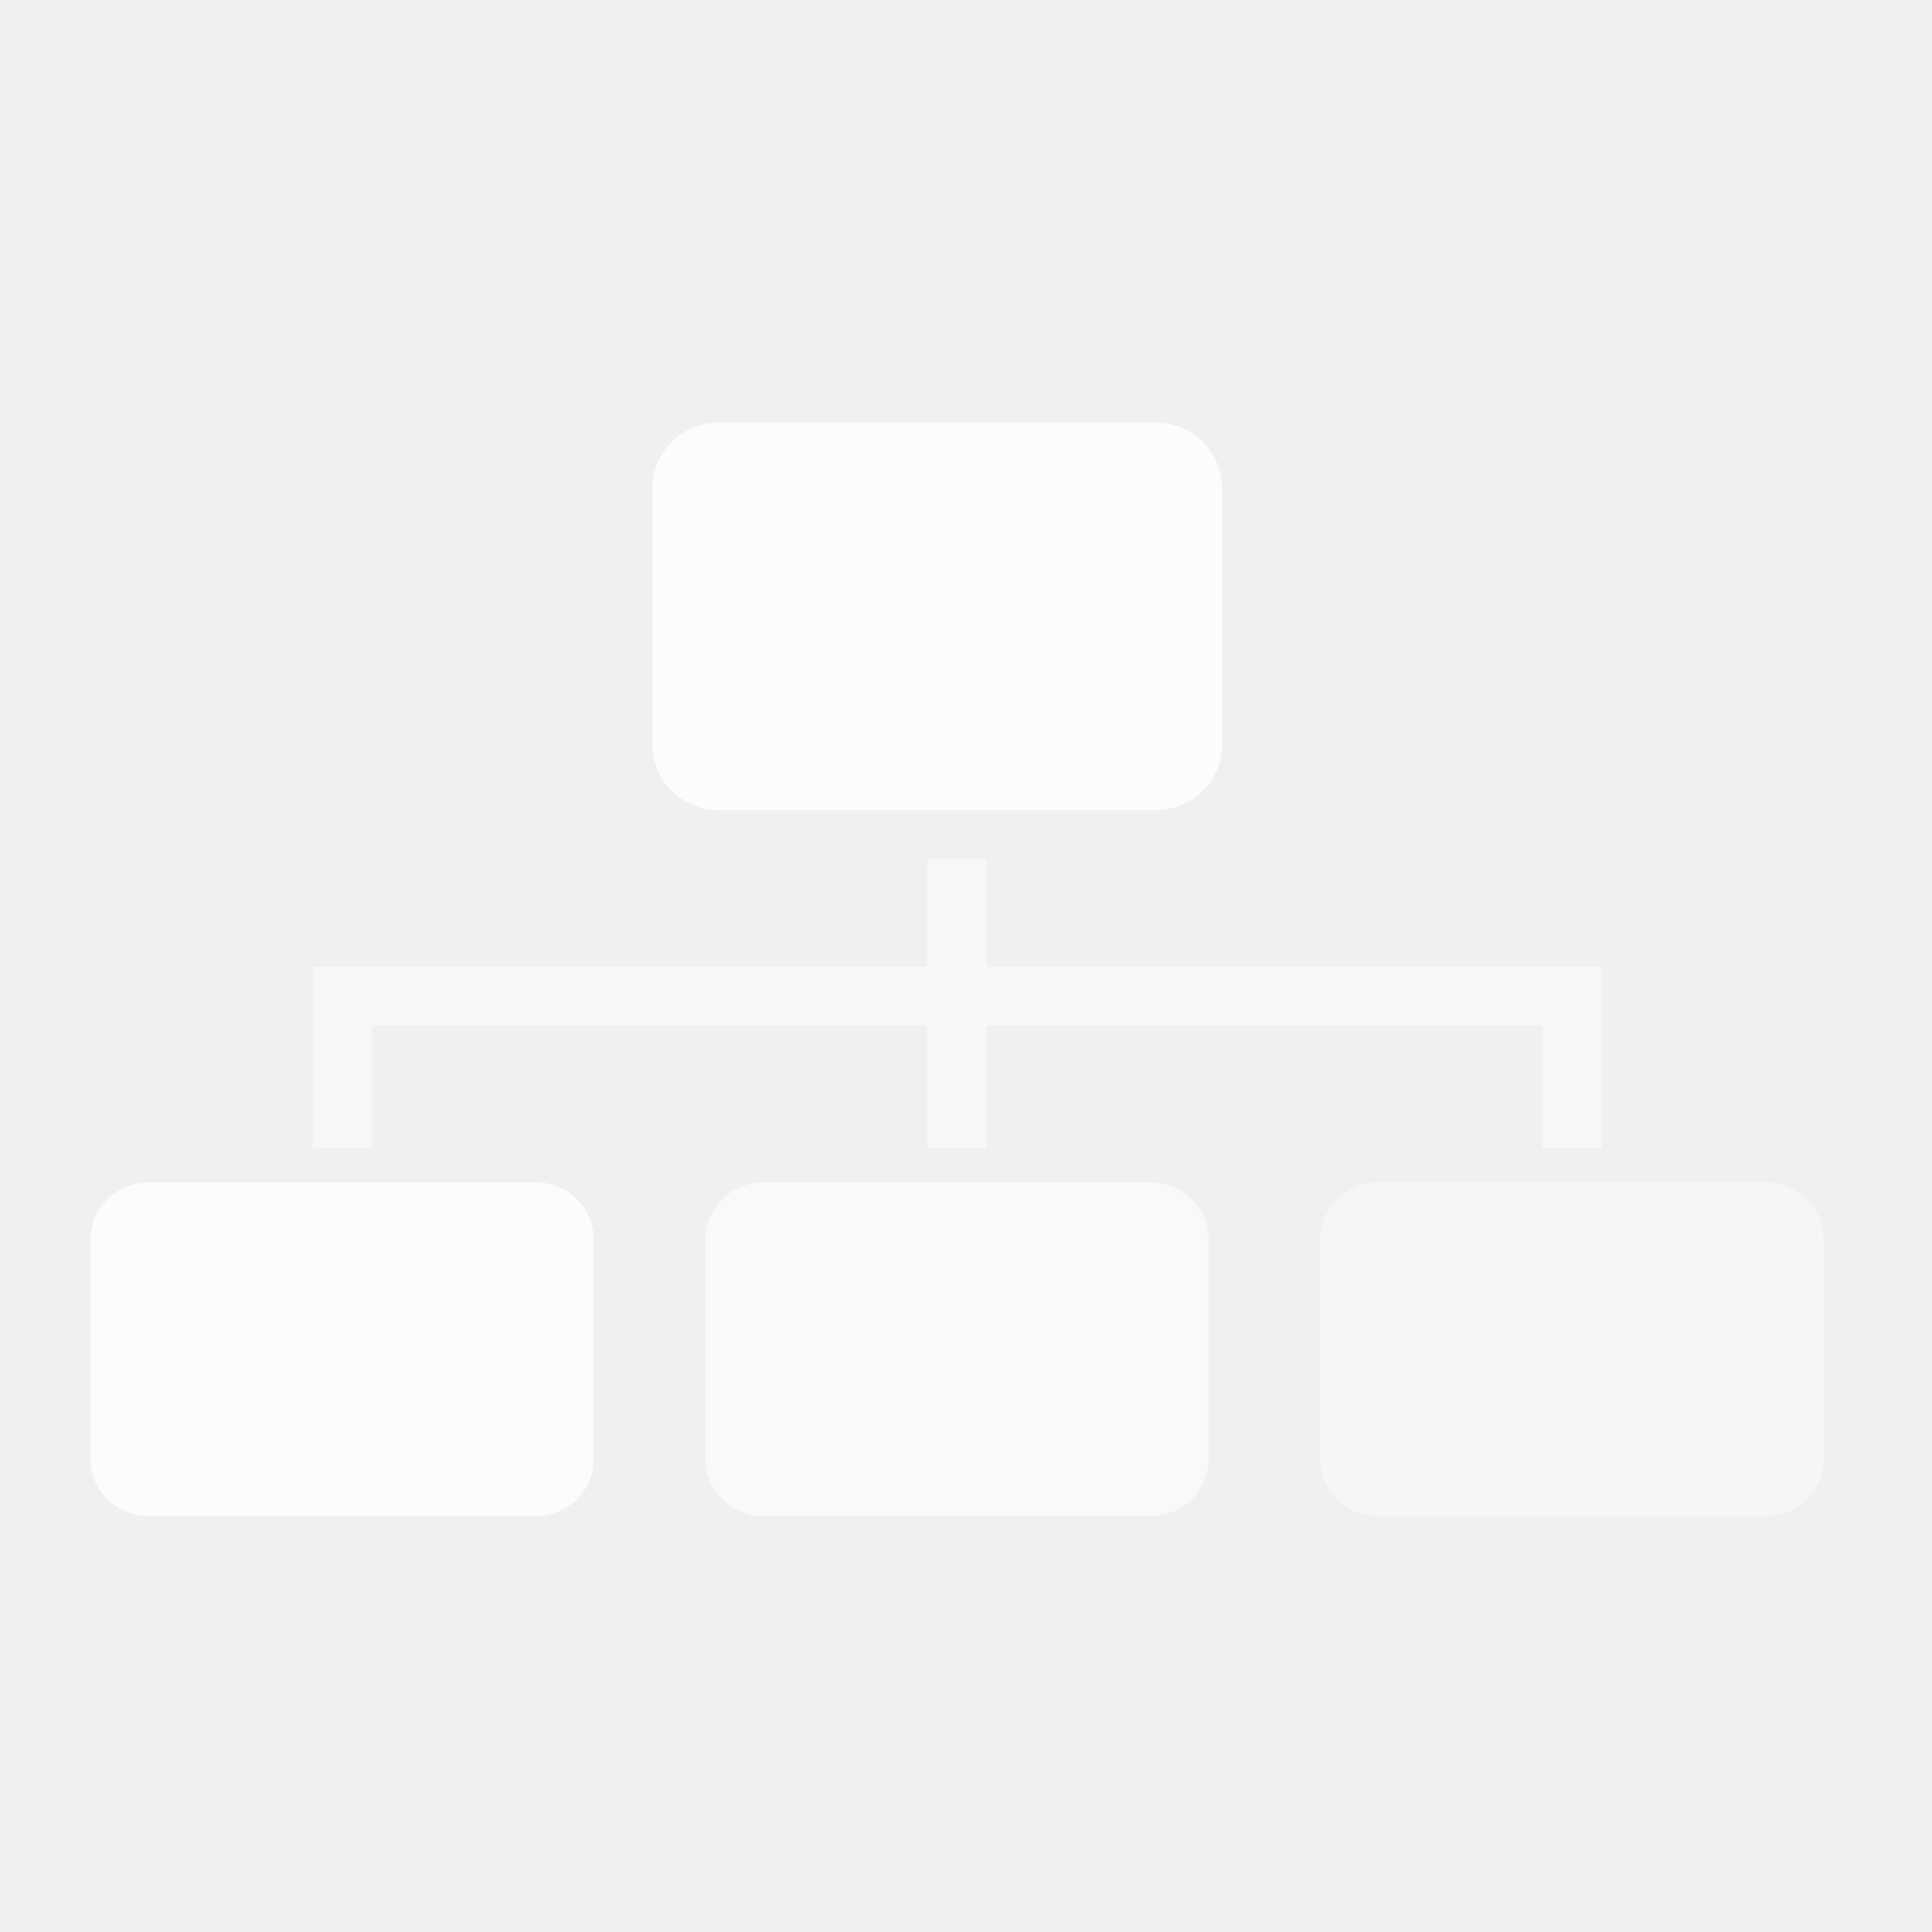
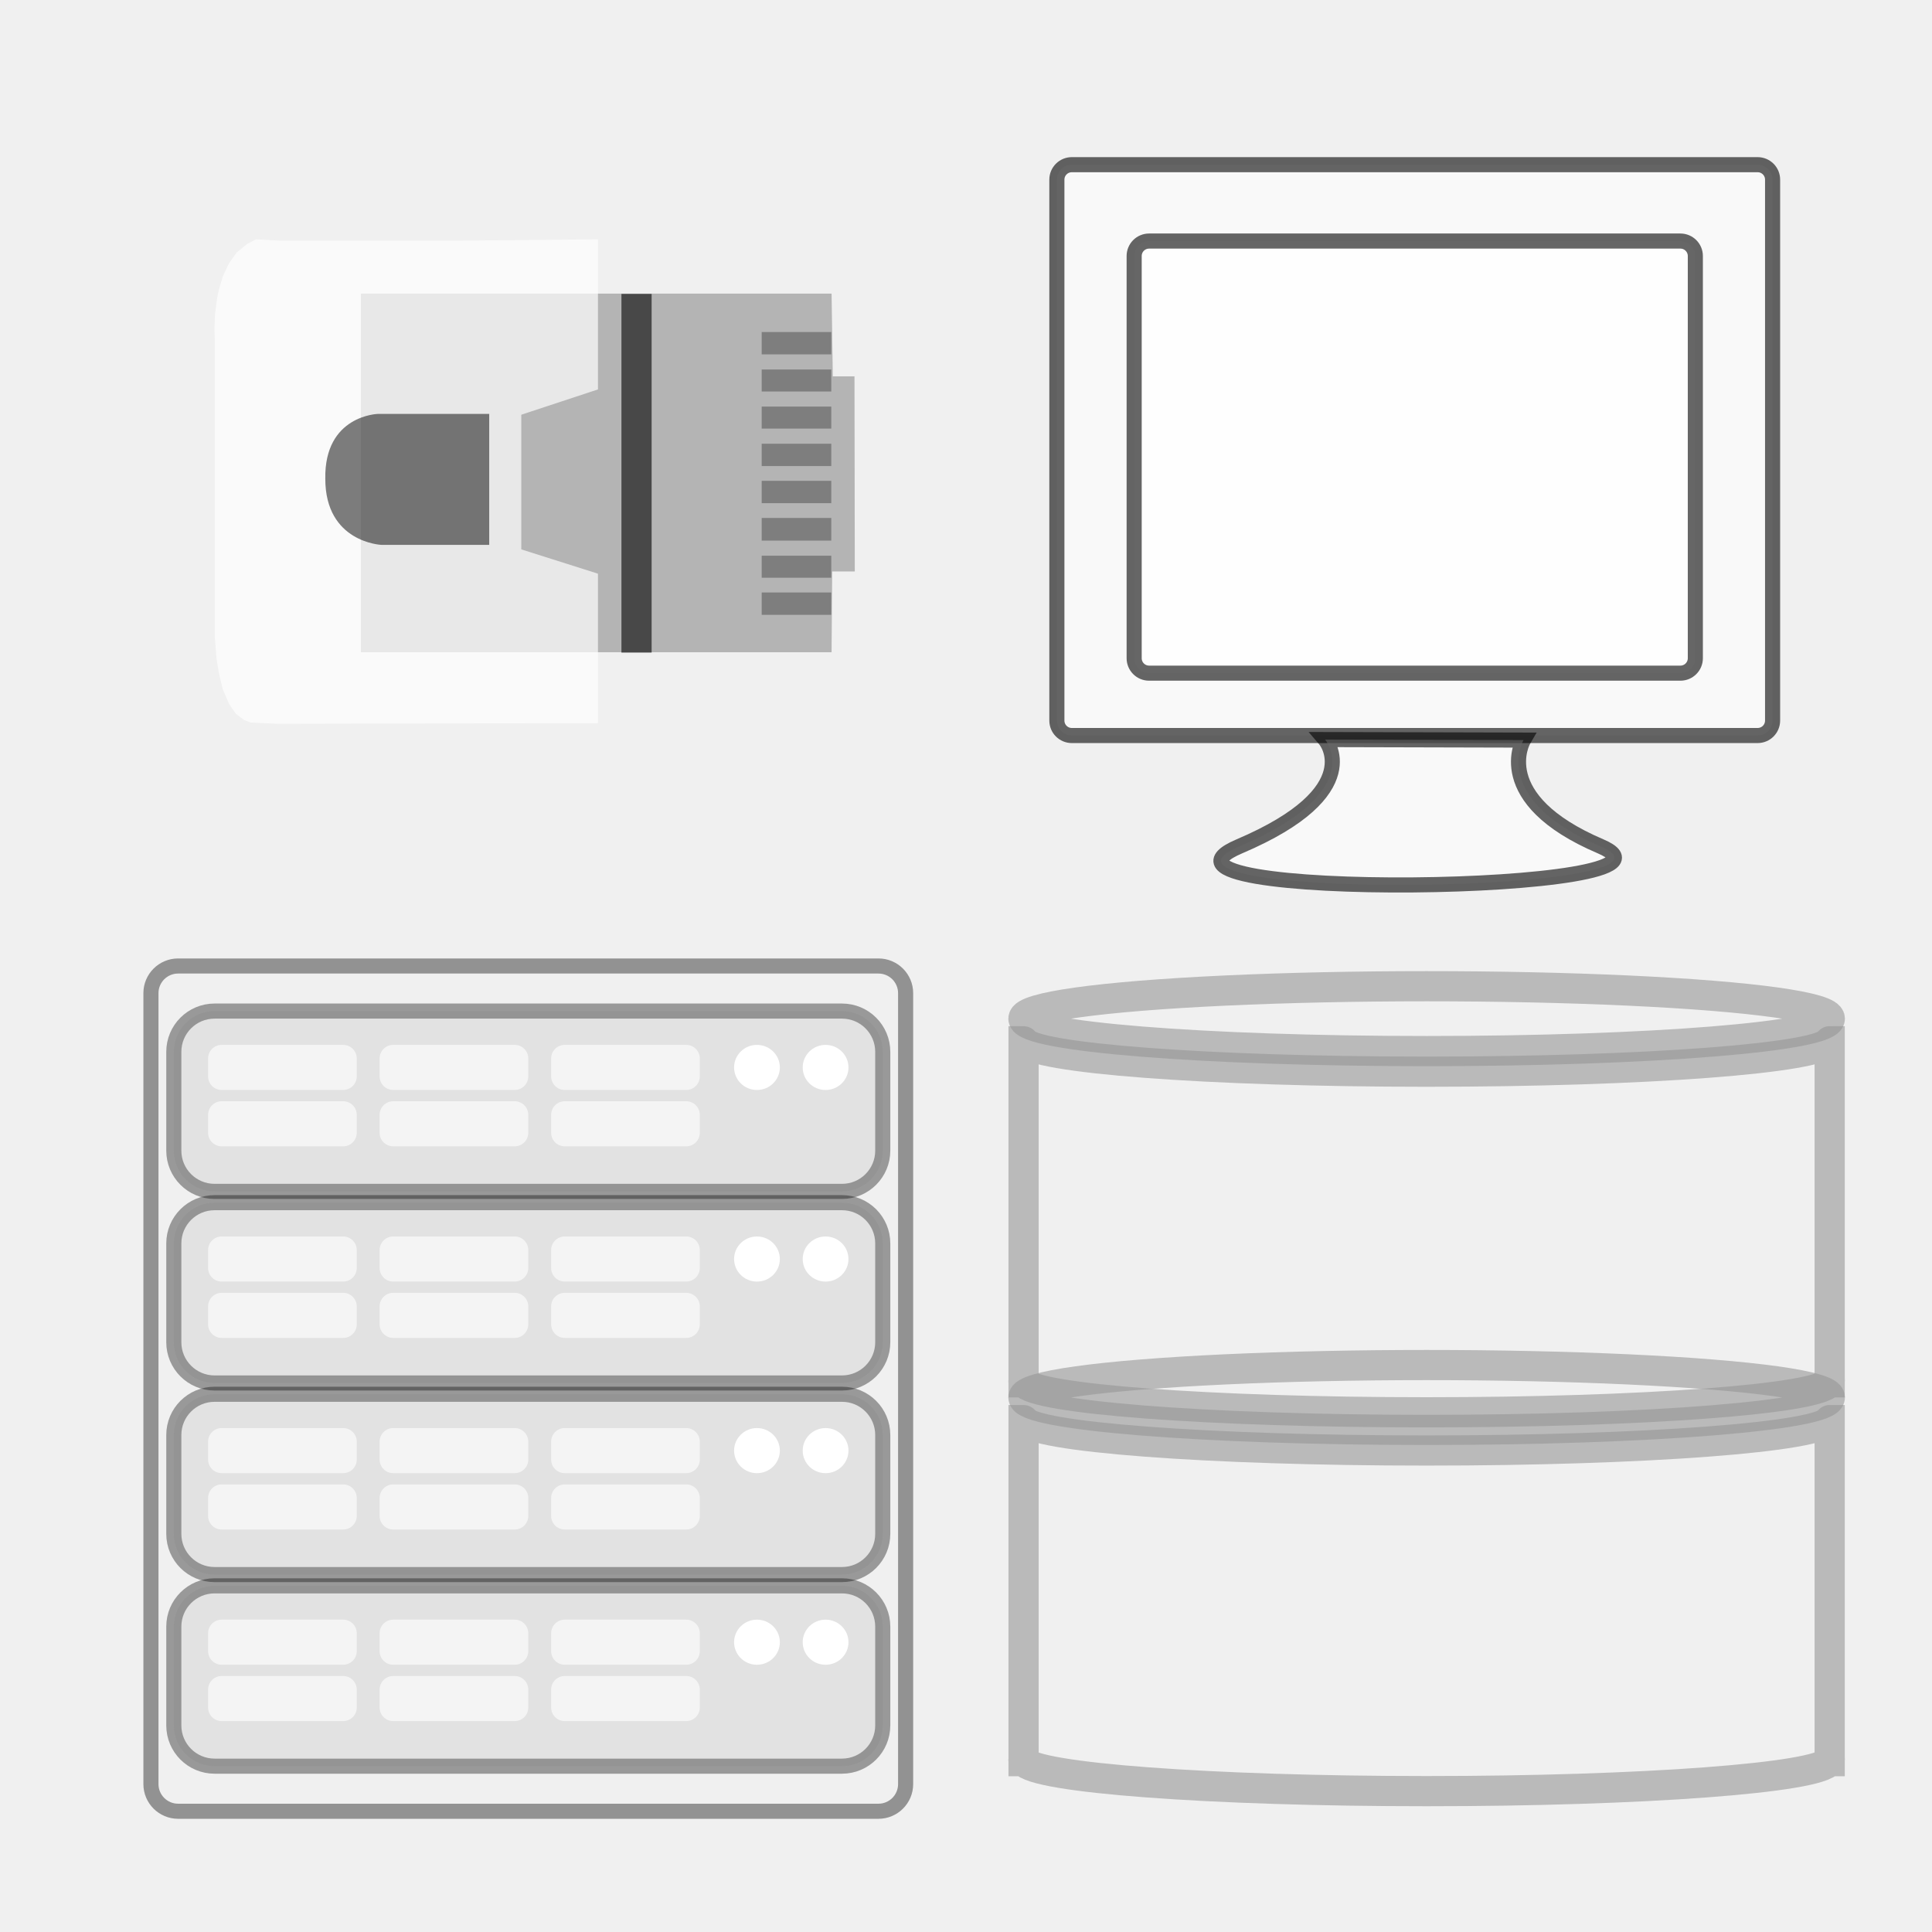
<svg xmlns="http://www.w3.org/2000/svg" width="64px" height="64px" viewBox="0 0 64 64" version="1.1">
  <defs />
-   <g id="Page-1" stroke="none" stroke-width="1" fill="none" fill-rule="evenodd">
-     <g id="Landscape" transform="translate(-6, -80)">
-       <g id="network" transform="translate(3, 80)">
-         <g id="network-2" transform="translate(6, 14)">
-           <g id="h2" transform="translate(0, 25.34618)" />
-           <g id="h3" transform="translate(20.25101, 25.34618)" />
-           <g id="h4" transform="translate(40.50201, 25.34618)" />
-           <g id="h1" transform="translate(18.29123, 0)" />
-           <g id="wire" transform="translate(7.185841, 14.29785)" />
-           <path d="M16.666,34.351 C16.666,35.383 15.803,36.222 14.738,36.222 L1.928,36.222 C0.863,36.222 0,35.383 0,34.351 L0,27.039 C0,26.005 0.863,25.167 1.928,25.167 L14.738,25.167 C15.803,25.167 16.666,26.005 16.666,27.039 L16.666,34.351 L16.666,34.351 Z" id="path3045" opacity="0.793" fill="#FFFFFF" />
-           <path d="M37.035,34.351 C37.035,35.383 36.172,36.222 35.106,36.222 L22.298,36.222 C21.232,36.222 20.369,35.383 20.369,34.351 L20.369,27.039 C20.369,26.005 21.232,25.167 22.298,25.167 L35.106,25.167 C36.172,25.167 37.035,26.005 37.035,27.039 L37.035,34.351 L37.035,34.351 Z" id="path3047" opacity="0.596" fill="#FFFFFF" />
-           <path d="M57.404,34.351 C57.404,35.383 56.541,36.222 55.476,36.222 L42.667,36.222 C41.601,36.222 40.739,35.383 40.739,34.351 L40.739,27.039 C40.739,26.005 41.601,25.167 42.667,25.167 L55.475,25.167 C56.541,25.167 57.404,26.005 57.404,27.039 L57.404,34.351 L57.404,34.351 Z" id="path3049" opacity="0.4" fill="#FFFFFF" />
-           <path d="M37.485,10.663 C37.485,11.863 36.507,12.836 35.301,12.836 L20.796,12.836 C19.59,12.836 18.613,11.863 18.613,10.663 L18.613,2.173 C18.614,0.973 19.591,0 20.796,0 L35.301,0 C36.507,0 37.485,0.973 37.485,2.173 L37.485,10.663 L37.485,10.663 Z" id="path3051" opacity="0.813" fill="#FFFFFF" />
-           <path d="M29.682,14.455 L27.722,14.455 L27.722,18.025 L7.353,18.025 L7.353,24.037 L9.313,24.037 L9.313,19.975 L27.722,19.975 L27.722,24.037 L29.682,24.037 L29.682,19.975 L48.092,19.975 L48.092,24.037 L50.052,24.037 L50.052,18.025 L29.682,18.025 L29.682,14.455 Z" id="polygon3053" opacity="0.492" fill="#FFFFFF" />
+   <g id="ADC" stroke="none" stroke-width="1" fill="none" fill-rule="evenodd">
+     <g id="adc_admin" transform="translate(-370, -294)">
+       <g id="infrastructure" transform="translate(370, 294)">
+         <g id="Group" transform="translate(6.666667, 5.333333)">
+           <g id="data-6" transform="translate(27, 27.33333)" stroke-opacity="0.599" stroke="#979797">
+             <g id="data">
+               <path d="M0.24,1.826 L0.24,13.047 C0.237,13.056 0.236,13.065 0.236,13.074 C0.236,13.083 0.237,13.094 0.24,13.103 L0.24,13.125 L0.248,13.125 C0.576,13.678 6.427,14.118 13.59,14.118 C20.751,14.118 26.601,13.678 26.932,13.125 L26.944,13.125 L26.944,13.103 C26.947,13.094 26.948,13.083 26.948,13.074 C26.948,13.065 26.947,13.056 26.944,13.047 L26.944,1.826 C26.943,1.826 26.941,1.827 26.94,1.828 C26.698,2.387 20.81,2.834 13.59,2.834 C6.37,2.834 0.486,2.387 0.244,1.828 C0.243,1.827 0.241,1.826 0.24,1.826 L0.24,1.826 Z" id="path5588" />
+               <path d="M26.949,1.077 C26.949,1.671 20.969,2.152 13.592,2.152 C6.215,2.152 0.235,1.671 0.235,1.077 C0.235,0.694 2.781,0.339 6.913,0.147 C11.046,-0.045 16.138,-0.045 20.271,0.147 C24.404,0.339 26.949,0.694 26.949,1.077 L26.949,1.077 Z" id="path5584" />
+               <path d="M0.24,14.375 L0.24,25.596 C0.237,25.605 0.236,25.614 0.236,25.623 C0.236,25.632 0.237,25.643 0.24,25.652 L0.24,25.674 L0.248,25.674 C0.576,26.227 6.427,26.667 13.59,26.667 C20.751,26.667 26.601,26.227 26.932,25.674 L26.944,25.674 L26.944,25.652 C26.947,25.643 26.948,25.632 26.948,25.623 C26.948,25.614 26.947,25.605 26.944,25.596 L26.944,14.375 C26.943,14.375 26.941,14.376 26.94,14.377 C26.698,14.936 20.81,15.383 13.59,15.383 C6.37,15.383 0.486,14.936 0.244,14.377 C0.243,14.376 0.241,14.375 0.24,14.375 L0.24,14.375 Z" id="path5588" />
+               <path d="M26.949,13.626 C26.949,14.22 20.969,14.701 13.592,14.701 C6.215,14.701 0.235,14.22 0.235,13.626 C0.235,13.243 2.781,12.888 6.913,12.696 C11.046,12.504 16.138,12.504 20.271,12.696 C24.404,12.888 26.949,13.243 26.949,13.626 L26.949,13.626 Z" id="path5584" />
+             </g>
+           </g>
+           <g id="Computer-2" transform="translate(28.34362, 0.121978)" stroke="#000000" stroke-width="0.5" fill="#FFFFFF">
+             <rect id="Rectangle-52" stroke-opacity="0.6" fill-opacity="0.6" x="0" y="0" width="23.709" height="18.91" rx="0.495" />
+             <rect id="Rectangle-53" stroke-opacity="0.6" fill-opacity="0.9" x="2.56" y="2.53" width="18.59" height="14.314" rx="0.495" />
+             <path d="M8.884,19.044 C8.884,19.044 15.458,19.061 15.458,19.061 C15.458,19.061 14.319,21.006 18.012,22.581 C21.704,24.156 1.742,24.413 6.045,22.581 C10.348,20.749 8.884,19.044 8.884,19.044 Z" id="Path-146" stroke-opacity="0.6" fill-opacity="0.6" />
+           </g>
+           <g id="ether" transform="translate(0.333333, 1.666667)">
+             <path d="M20.588,5.468 L21.306,5.468 L21.316,11.931 L20.567,11.931 L20.547,14.607 L4.956,14.607 L4.956,2.726 L20.547,2.726 L20.588,5.468 L20.588,5.468 Z" id="2" fill-opacity="0.25" fill="#000000" />
+             <path d="M12.808,5.9 L10.268,6.738 L10.268,11.199 L12.808,12.004 L12.808,16.954 L2.193,16.976 L1.298,16.933 L1.079,16.846 L0.809,16.639 L0.59,16.323 L0.38,15.834 L0.25,15.29 L0.171,14.8 L0.119,14.126 L0.115,4.279 L0.105,3.877 L0.124,3.409 L0.194,2.865 L0.254,2.582 L0.385,2.147 L0.581,1.733 L0.842,1.363 L1.191,1.08 L1.485,0.928 L2.258,0.972 L8.237,0.972 L12.808,0.928 L12.808,5.9 L12.808,5.9 Z" id="3" opacity="0.698" fill="#FFFFFF" />
+             <path d="M5.63,11.049 L9.206,11.049 L9.206,6.711 L5.523,6.711 C5.523,6.711 3.739,6.753 3.776,8.862 C3.776,10.971 5.63,11.049 5.63,11.049 L5.63,11.049 Z" id="4" opacity="0.505" fill="#000000" />
+             <path id="16" stroke-opacity="0.6" stroke="#000000" d="M14.086,14.618 L14.086,2.737" />
+             <path d="M18.232,4.739 L20.537,4.739 L20.537,3.999 L18.232,3.999 L18.232,4.739 L18.232,4.739 Z" id="17" opacity="0.5" fill-opacity="0.6" fill="#000000" />
+             <path d="M18.232,5.969 L20.537,5.969 L20.537,5.24 L18.232,5.24 L18.232,5.969 L18.232,5.969 Z" id="18" opacity="0.5" fill-opacity="0.6" fill="#000000" />
+             <path d="M18.232,7.198 L20.537,7.198 L20.537,6.469 L18.232,6.469 L18.232,7.198 L18.232,7.198 Z" id="19" opacity="0.5" fill-opacity="0.6" fill="#000000" />
+             <path d="M18.232,8.439 L20.537,8.439 L20.537,7.699 L18.232,7.699 L18.232,8.439 L18.232,8.439 Z" id="20" opacity="0.5" fill-opacity="0.6" fill="#000000" />
+             <path d="M18.232,9.668 L20.537,9.668 L20.537,8.928 L18.232,8.928 L18.232,9.668 L18.232,9.668 Z" id="21" opacity="0.5" fill-opacity="0.6" fill="#000000" />
+             <path d="M18.232,10.908 L20.537,10.908 L20.537,10.158 L18.232,10.158 L18.232,10.908 L18.232,10.908 Z" id="22" opacity="0.5" fill-opacity="0.6" fill="#000000" />
+             <path d="M18.232,12.138 L20.537,12.138 L20.537,11.409 L18.232,11.409 L18.232,12.138 L18.232,12.138 Z" id="23" opacity="0.5" fill-opacity="0.6" fill="#000000" />
+             <path d="M18.232,13.367 L20.537,13.367 L20.537,12.627 L18.232,12.627 L18.232,13.367 L18.232,13.367 Z" id="24" opacity="0.5" fill-opacity="0.6" fill="#000000" />
+           </g>
+         </g>
+         <g id="datacenter-5" transform="translate(5, 32)">
+           <g id="datacenter-3" transform="translate(0.757576, 14.18667)">
+             <rect id="Rectangle-98" stroke-opacity="0.6" stroke="#000000" stroke-width="0.5" opacity="0.6" fill="#D8D8D8" x="0" y="0" width="23.485" height="5.973" rx="1.35" />
+             <rect id="Rectangle-99" opacity="0.632" fill="#FFFFFF" x="1.136" y="1.12" width="4.924" height="1.493" rx="0.45" />
+             <rect id="Rectangle-100" opacity="0.632" fill="#FFFFFF" x="6.818" y="1.12" width="4.924" height="1.493" rx="0.45" />
+             <rect id="Rectangle-101" opacity="0.632" fill="#FFFFFF" x="12.5" y="1.12" width="4.924" height="1.493" rx="0.45" />
+             <rect id="Rectangle-104" opacity="0.632" fill="#FFFFFF" x="1.136" y="2.987" width="4.924" height="1.493" rx="0.45" />
+             <rect id="Rectangle-102" opacity="0.632" fill="#FFFFFF" x="6.818" y="2.987" width="4.924" height="1.493" rx="0.45" />
+             <rect id="Rectangle-103" opacity="0.632" fill="#FFFFFF" x="12.5" y="2.987" width="4.924" height="1.493" rx="0.45" />
+             <ellipse id="Oval-22" fill="#FFFFFF" cx="19.318" cy="1.867" rx="0.758" ry="0.747" />
+             <ellipse id="Oval-23" fill="#FFFFFF" cx="21.591" cy="1.867" rx="0.758" ry="0.747" />
+           </g>
+           <g id="datacenter-4" transform="translate(0.757576, 20.53333)">
+             <rect id="Rectangle-98" stroke-opacity="0.6" stroke="#000000" stroke-width="0.5" opacity="0.6" fill="#D8D8D8" x="0" y="0" width="23.485" height="5.973" rx="1.35" />
+             <rect id="Rectangle-99" opacity="0.632" fill="#FFFFFF" x="1.136" y="1.12" width="4.924" height="1.493" rx="0.45" />
+             <rect id="Rectangle-100" opacity="0.632" fill="#FFFFFF" x="6.818" y="1.12" width="4.924" height="1.493" rx="0.45" />
+             <rect id="Rectangle-101" opacity="0.632" fill="#FFFFFF" x="12.5" y="1.12" width="4.924" height="1.493" rx="0.45" />
+             <rect id="Rectangle-104" opacity="0.632" fill="#FFFFFF" x="1.136" y="2.987" width="4.924" height="1.493" rx="0.45" />
+             <rect id="Rectangle-102" opacity="0.632" fill="#FFFFFF" x="6.818" y="2.987" width="4.924" height="1.493" rx="0.45" />
+             <rect id="Rectangle-103" opacity="0.632" fill="#FFFFFF" x="12.5" y="2.987" width="4.924" height="1.493" rx="0.45" />
+             <ellipse id="Oval-22" fill="#FFFFFF" cx="19.318" cy="1.867" rx="0.758" ry="0.747" />
+             <ellipse id="Oval-23" fill="#FFFFFF" cx="21.591" cy="1.867" rx="0.758" ry="0.747" />
+           </g>
+           <g id="datacenter-2" transform="translate(0.757576, 7.84)">
+             <rect id="Rectangle-98" stroke-opacity="0.6" stroke="#000000" stroke-width="0.5" opacity="0.6" fill="#D8D8D8" x="0" y="0" width="23.485" height="5.973" rx="1.35" />
+             <rect id="Rectangle-99" opacity="0.632" fill="#FFFFFF" x="1.136" y="1.12" width="4.924" height="1.493" rx="0.45" />
+             <rect id="Rectangle-100" opacity="0.632" fill="#FFFFFF" x="6.818" y="1.12" width="4.924" height="1.493" rx="0.45" />
+             <rect id="Rectangle-101" opacity="0.632" fill="#FFFFFF" x="12.5" y="1.12" width="4.924" height="1.493" rx="0.45" />
+             <rect id="Rectangle-104" opacity="0.632" fill="#FFFFFF" x="1.136" y="2.987" width="4.924" height="1.493" rx="0.45" />
+             <rect id="Rectangle-102" opacity="0.632" fill="#FFFFFF" x="6.818" y="2.987" width="4.924" height="1.493" rx="0.45" />
+             <rect id="Rectangle-103" opacity="0.632" fill="#FFFFFF" x="12.5" y="2.987" width="4.924" height="1.493" rx="0.45" />
+             <ellipse id="Oval-22" fill="#FFFFFF" cx="19.318" cy="1.867" rx="0.758" ry="0.747" />
+             <ellipse id="Oval-23" fill="#FFFFFF" cx="21.591" cy="1.867" rx="0.758" ry="0.747" />
+           </g>
+           <g id="datacenter" transform="translate(0.757576, 1.493333)">
+             <rect id="Rectangle-98" stroke-opacity="0.6" stroke="#000000" stroke-width="0.5" opacity="0.6" fill="#D8D8D8" x="0" y="0" width="23.485" height="5.973" rx="1.35" />
+             <rect id="Rectangle-99" opacity="0.632" fill="#FFFFFF" x="1.136" y="1.12" width="4.924" height="1.493" rx="0.45" />
+             <rect id="Rectangle-100" opacity="0.632" fill="#FFFFFF" x="6.818" y="1.12" width="4.924" height="1.493" rx="0.45" />
+             <rect id="Rectangle-101" opacity="0.632" fill="#FFFFFF" x="12.5" y="1.12" width="4.924" height="1.493" rx="0.45" />
+             <rect id="Rectangle-104" opacity="0.632" fill="#FFFFFF" x="1.136" y="2.987" width="4.924" height="1.493" rx="0.45" />
+             <rect id="Rectangle-102" opacity="0.632" fill="#FFFFFF" x="6.818" y="2.987" width="4.924" height="1.493" rx="0.45" />
+             <rect id="Rectangle-103" opacity="0.632" fill="#FFFFFF" x="12.5" y="2.987" width="4.924" height="1.493" rx="0.45" />
+             <ellipse id="Oval-22" fill="#FFFFFF" cx="19.318" cy="1.867" rx="0.758" ry="0.747" />
+             <ellipse id="Oval-23" fill="#FFFFFF" cx="21.591" cy="1.867" rx="0.758" ry="0.747" />
+           </g>
+           <rect id="Rectangle-118" stroke="#000000" stroke-width="0.5" opacity="0.393" x="0" y="0" width="25" height="28" rx="0.9" />
        </g>
      </g>
    </g>
  </g>
</svg>
